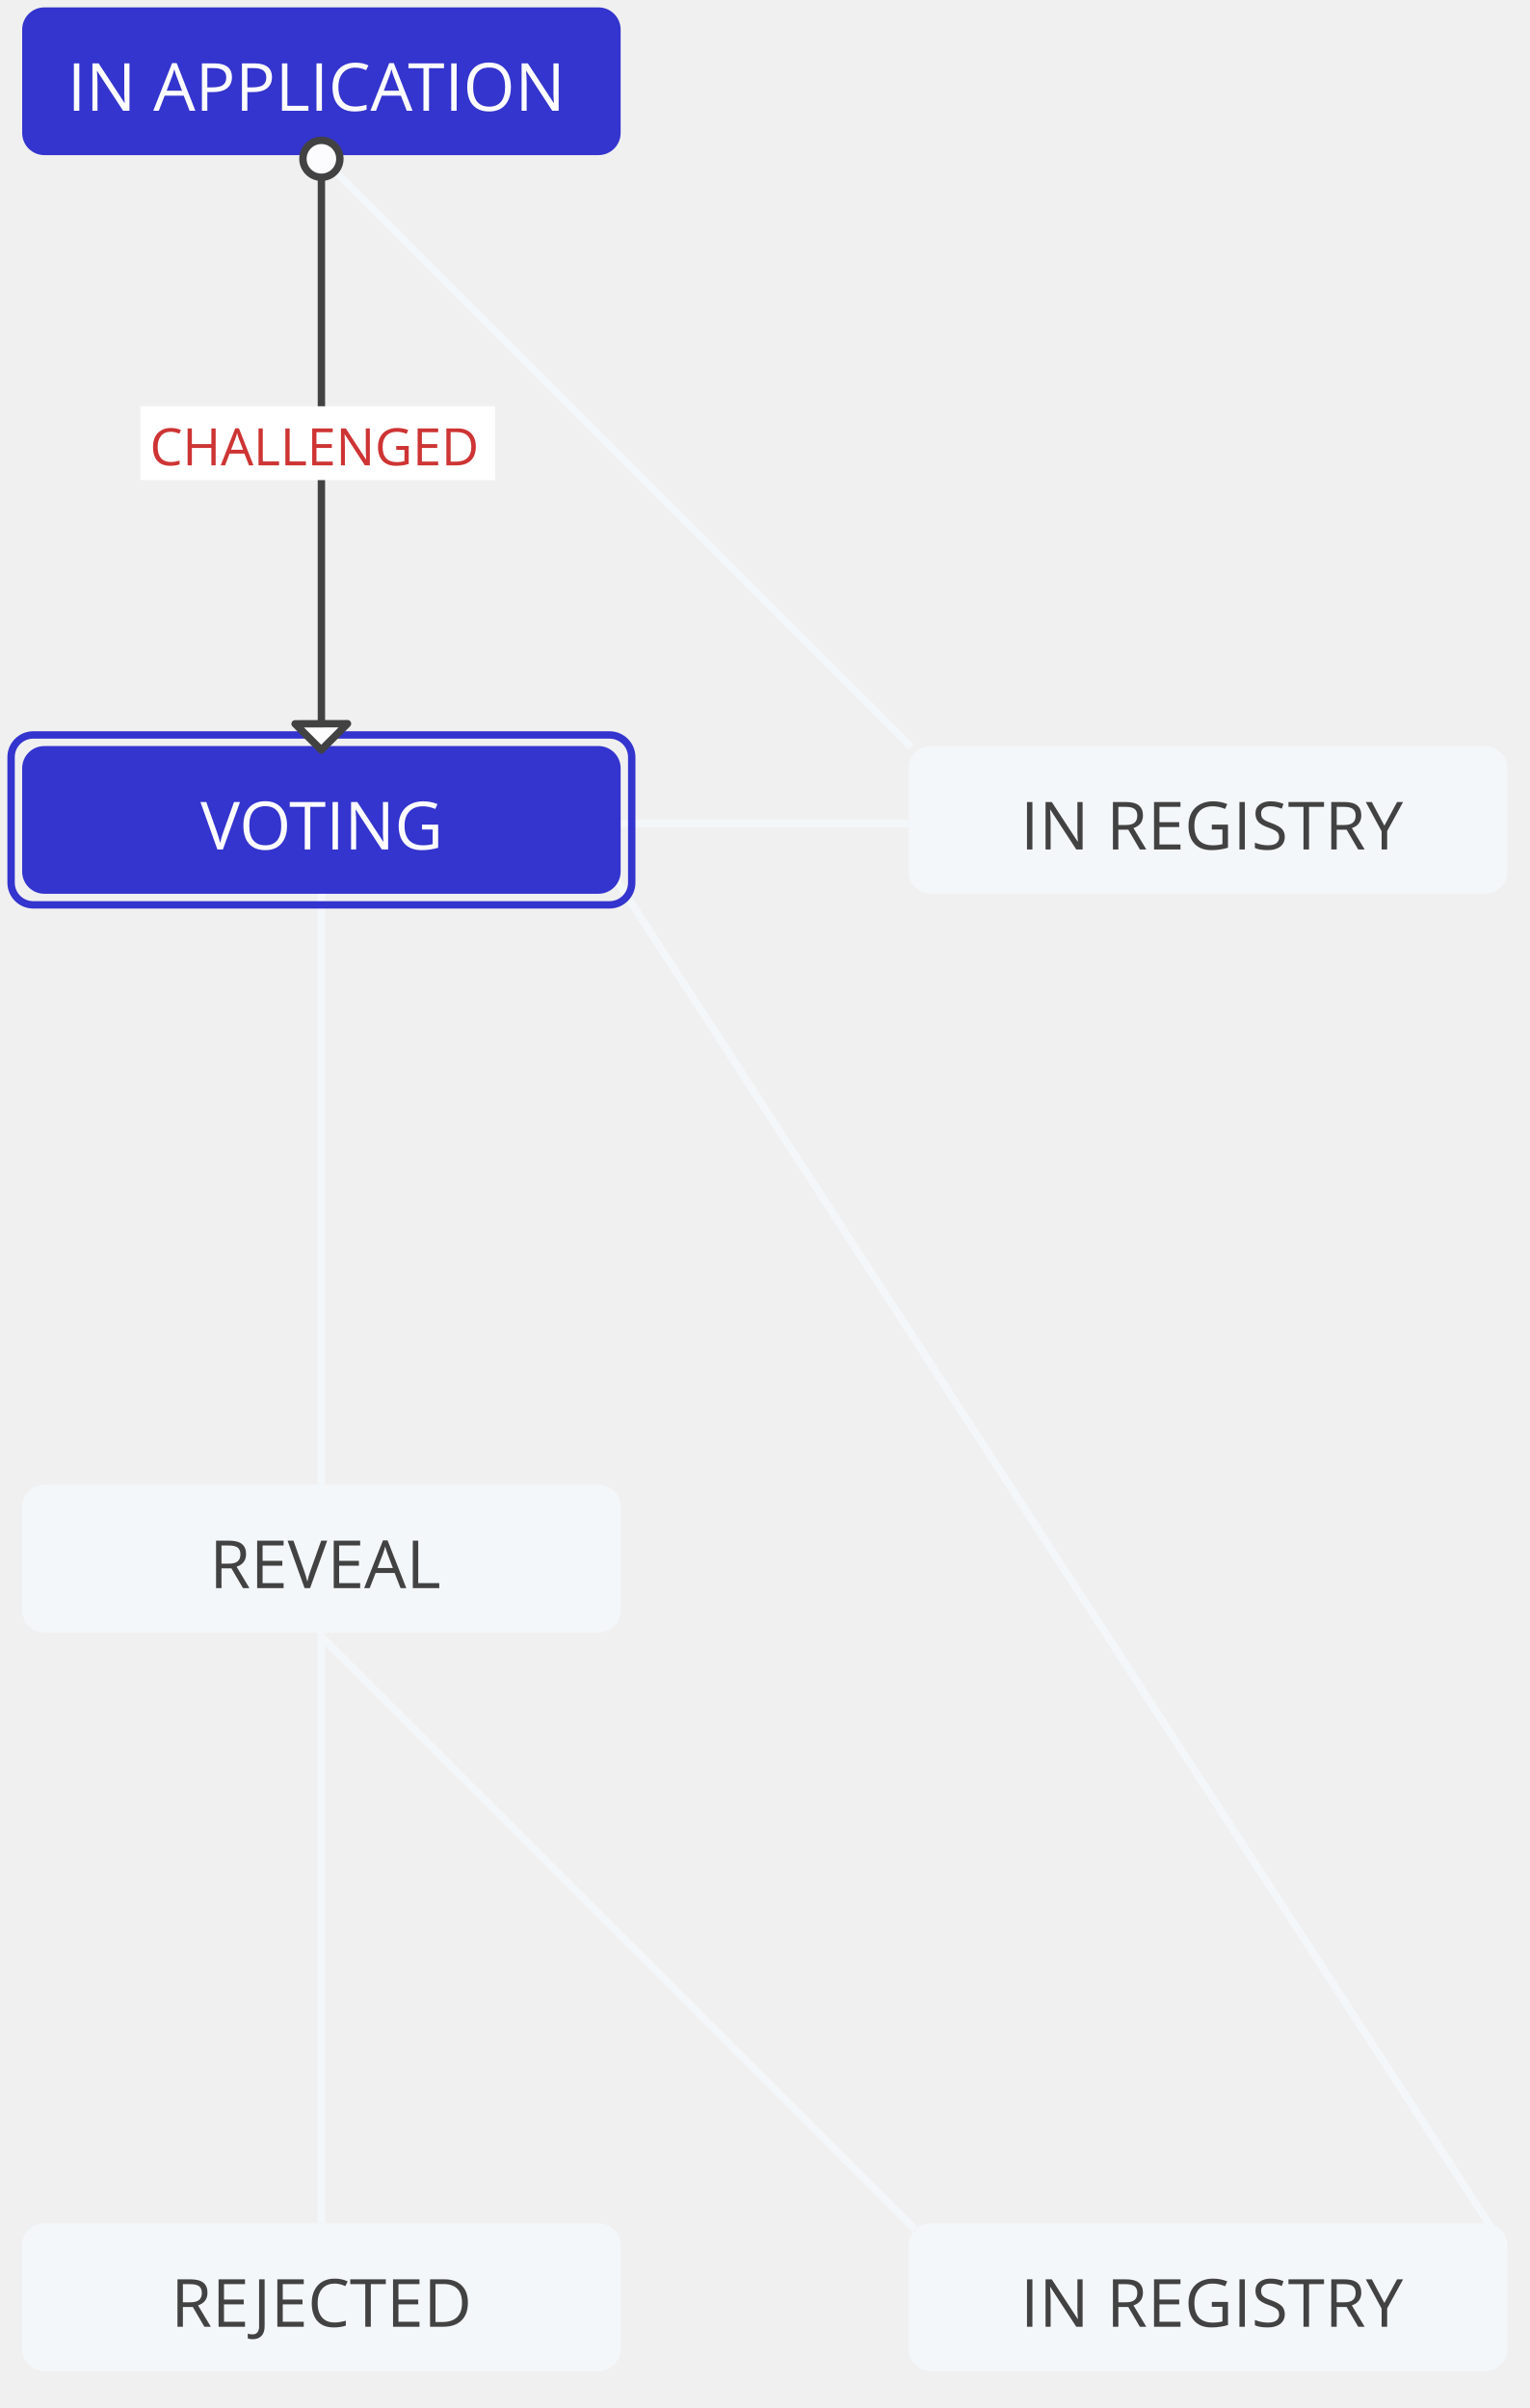
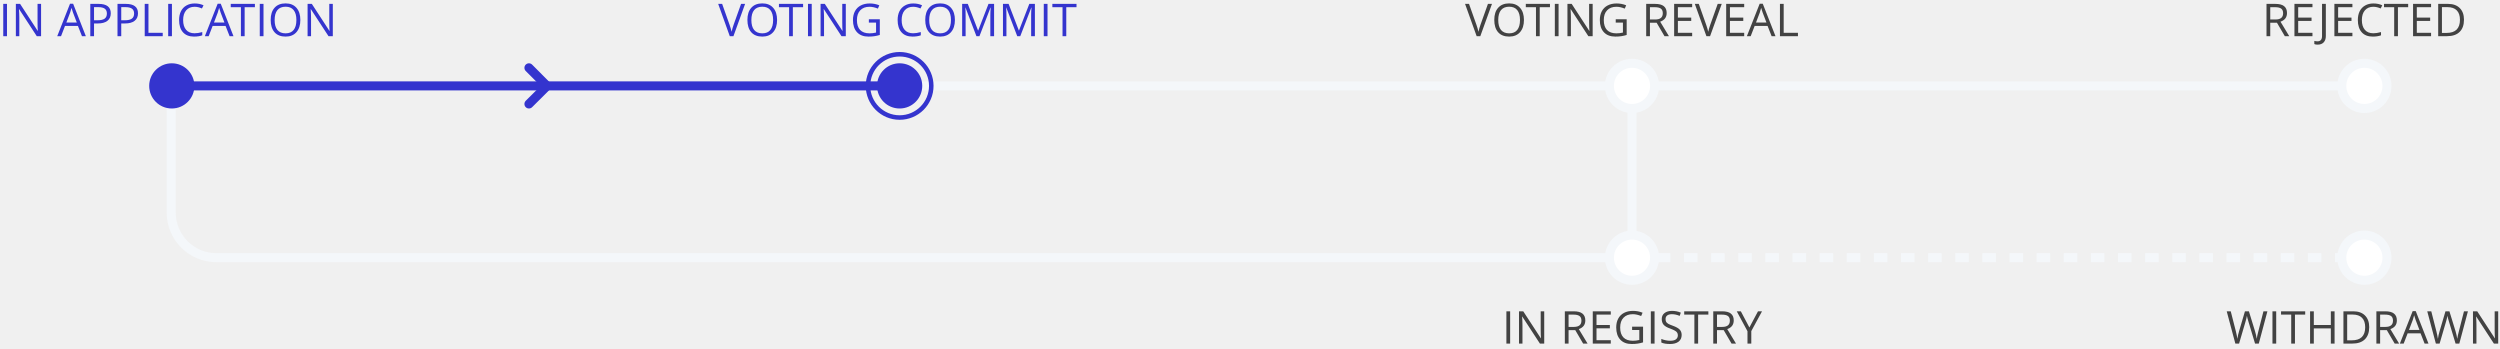
- <svg xmlns="http://www.w3.org/2000/svg" width="95%" height="95%" viewBox="0 0 207 326" version="1.1">
+ <svg xmlns="http://www.w3.org/2000/svg" width="553px" height="77px" viewBox="0 0 553 77" version="1.1">
  <defs />
  <g id="map_commit" stroke="none" stroke-width="1" fill="none" fill-rule="evenodd">
-     <g id="Group-2" transform="translate(1, 1)">
-       <path d="M136.023,99.936 L147.46,319.06" id="Line" stroke="#F4F7FA" stroke-linecap="square" transform="translate(141.7414, 209.4982) rotate(-210) translate(-141.7414, -209.4982) " />
-       <path d="M42.5,119.5 L42.5,199.5" id="Line" stroke="#F4F7FA" stroke-linecap="square" />
-       <path d="M102.5,92.487 L102.5,130.5" id="Line" stroke="#F4F7FA" stroke-linecap="square" transform="translate(103, 111) rotate(-270) translate(-103, -111) " />
-       <rect id="Rectangle-11-Copy-6" stroke="#3434CE" x="0.5" y="98.5" width="84" height="23" rx="3" />
-       <path d="M42.5,19.5 L42.5,99.5" id="Line" stroke="#F4F7FA" stroke-linecap="square" />
-       <path d="M42.476,20.33 L122.319,100.103 L42.476,20.33 Z" id="Line" stroke="#F4F7FA" stroke-linecap="square" />
-       <path d="M82.492,204.12 L82.542,316.985" id="Line" stroke="#F4F7FA" stroke-linecap="square" transform="translate(82.51718, 260.5525) rotate(-45) translate(-82.51718, -260.5525) " />
-       <path d="M42.5,219.5 L42.5,299.5" id="Line" stroke="#F4F7FA" stroke-linecap="square" />
-       <rect id="Rectangle-11" fill="#3434CE" x="2" y="0" width="81" height="20" rx="3" />
-       <text id="In-Application" font-family="Open Sans, sans-serif" font-size="9" font-weight="500" fill="#FCFCFF">
-         <tspan x="8.11" y="14">IN APPLICATION</tspan>
-       </text>
-       <rect id="Rectangle-11-Copy" fill="#3434CE" x="2" y="100" width="81" height="20" rx="3" />
-       <text id="Voting" font-family="Open Sans, sans-serif" font-size="9" font-weight="500" fill="#FCFCFF">
-         <tspan x="26.125" y="114">VOTING</tspan>
-       </text>
-       <rect id="Rectangle-11-Copy-2" fill="#F4F7FA" x="2" y="200" width="81" height="20" rx="3" />
-       <text id="Reveal" font-family="Open Sans, sans-serif" font-size="9" font-weight="normal" fill="#424242">
-         <tspan x="27.351" y="214">REVEAL</tspan>
-       </text>
-       <rect id="Rectangle-11-Copy-3" fill="#F4F7FA" x="2" y="300" width="81" height="20" rx="3" />
-       <text id="Rejected" font-family="Open Sans, sans-serif" font-size="9" font-weight="normal" fill="#424242">
-         <tspan x="22.129" y="314">REJECTED</tspan>
-       </text>
-       <rect id="Rectangle-11-Copy-5" fill="#F4F7FA" x="122" y="300" width="81" height="20" rx="3" />
-       <text id="In-Registry" font-family="Open Sans, sans-serif" font-size="9" font-weight="normal" fill="#424242">
-         <tspan x="137.107" y="314">IN REGISTRY</tspan>
-       </text>
-       <rect id="Rectangle-11-Copy-4" fill="#F4F7FA" x="122" y="100" width="81" height="20" rx="3" />
-       <text id="In-Registry" font-family="Open Sans, sans-serif" font-size="9" font-weight="normal" fill="#424242">
-         <tspan x="137.107" y="114">IN REGISTRY</tspan>
-       </text>
-       <g id="Group" transform="translate(38, 18)" stroke="#424242">
-         <path d="M4.5,1.5 L4.5,81.5" id="Line" stroke-linecap="square" />
-         <polygon id="Path-4" fill="#FCFCFF" stroke-linecap="round" stroke-linejoin="round" points="8.032 78.973 4.475 82.531 0.937 78.993" />
-         <circle id="Oval-2" fill="#FCFCFF" cx="4.5" cy="2.5" r="2.5" />
-       </g>
-       <g id="Group-4" transform="translate(18, 54)">
-         <rect id="Rectangle-12" fill="#FFFFFF" x="0" y="0" width="48" height="10" />
-         <text id="CHALLENGED" font-family="Open Sans, sans-serif" font-size="7" font-weight="500" fill="#CE3434">
-           <tspan x="1.288" y="8">CHALLENGED</tspan>
-         </text>
-       </g>
-     </g>
+     <path d="M37.869,19.079 L37.869,47 C37.869,52.523 42.346,57 47.869,57 L361,57" id="Path-2" stroke="#F4F7FA" stroke-width="2" />
+     <path d="M361,19 L361,58" id="Line-2" stroke="#F4F7FA" stroke-width="2" stroke-linecap="square" />
+     <path d="M38,19 L199.501,19" id="Line-2" stroke="#3434CE" stroke-width="2" stroke-linecap="square" />
+     <path d="M198.499,19 L361.501,19" id="Line-2" stroke="#F4F7FA" stroke-width="2" stroke-linecap="square" />
+     <path d="M360.499,19 L522.5,19" id="Line-2" stroke="#F4F7FA" stroke-width="2" stroke-linecap="square" />
+     <path d="M361.499,57 L522.504,57" id="Line-2" stroke="#F4F7FA" stroke-width="2" stroke-linecap="square" stroke-dasharray="1,5" />
+     <circle id="Oval" fill="#3434CE" cx="38" cy="19" r="5" />
+     <circle id="Oval-Copy" fill="#3434CE" cx="199" cy="19" r="5" />
+     <circle id="Oval-Copy-2" stroke="#F4F7FA" stroke-width="2" fill="#FFFFFF" cx="361" cy="19" r="5" />
+     <circle id="Oval-Copy-2" stroke="#F4F7FA" stroke-width="2" fill="#FFFFFF" cx="361" cy="57" r="5" />
+     <circle id="Oval-Copy-3" stroke="#F4F7FA" stroke-width="2" fill="#FFFFFF" cx="523" cy="19" r="5" />
+     <circle id="Oval-Copy-3" stroke="#F4F7FA" stroke-width="2" fill="#FFFFFF" cx="523" cy="57" r="5" />
+     <text id="IN-APPLICATION" font-family="Open Sans, sans-serif" font-size="10" font-weight="500" fill="#3434CE">
+       <tspan x="-0.267" y="8">IN APPLICATION</tspan>
+     </text>
+     <text id="VOTING-COMMIT" font-family="Open Sans, sans-serif" font-size="10" font-weight="500" fill="#3434CE">
+       <tspan x="158.863" y="8">VOTING COMMIT</tspan>
+     </text>
+     <text id="VOTING-REVEAL" font-family="Open Sans, sans-serif" font-size="10" font-weight="normal" fill="#424242">
+       <tspan x="324.071" y="8">VOTING REVEAL</tspan>
+     </text>
+     <text id="IN-REGISTRY" font-family="Open Sans, sans-serif" font-size="10" font-weight="normal" fill="#424242">
+       <tspan x="332.23" y="76">IN REGISTRY</tspan>
+     </text>
+     <text id="WITHDRAWN" font-family="Open Sans, sans-serif" font-size="10" font-weight="normal" fill="#424242">
+       <tspan x="492.424" y="76">WITHDRAWN</tspan>
+     </text>
+     <text id="REJECTED" font-family="Open Sans, sans-serif" font-size="10" font-weight="normal" fill="#424242">
+       <tspan x="500.366" y="8">REJECTED</tspan>
+     </text>
+     <polyline id="Path-3" stroke="#3434CE" stroke-width="2" stroke-linecap="round" stroke-linejoin="round" transform="translate(119, 19) rotate(-270) translate(-119, -19) " points="115 21 119.019 17 123 21" />
+     <circle id="Oval-Copy-2" stroke="#3434CE" cx="199" cy="19" r="7" />
  </g>
</svg>
